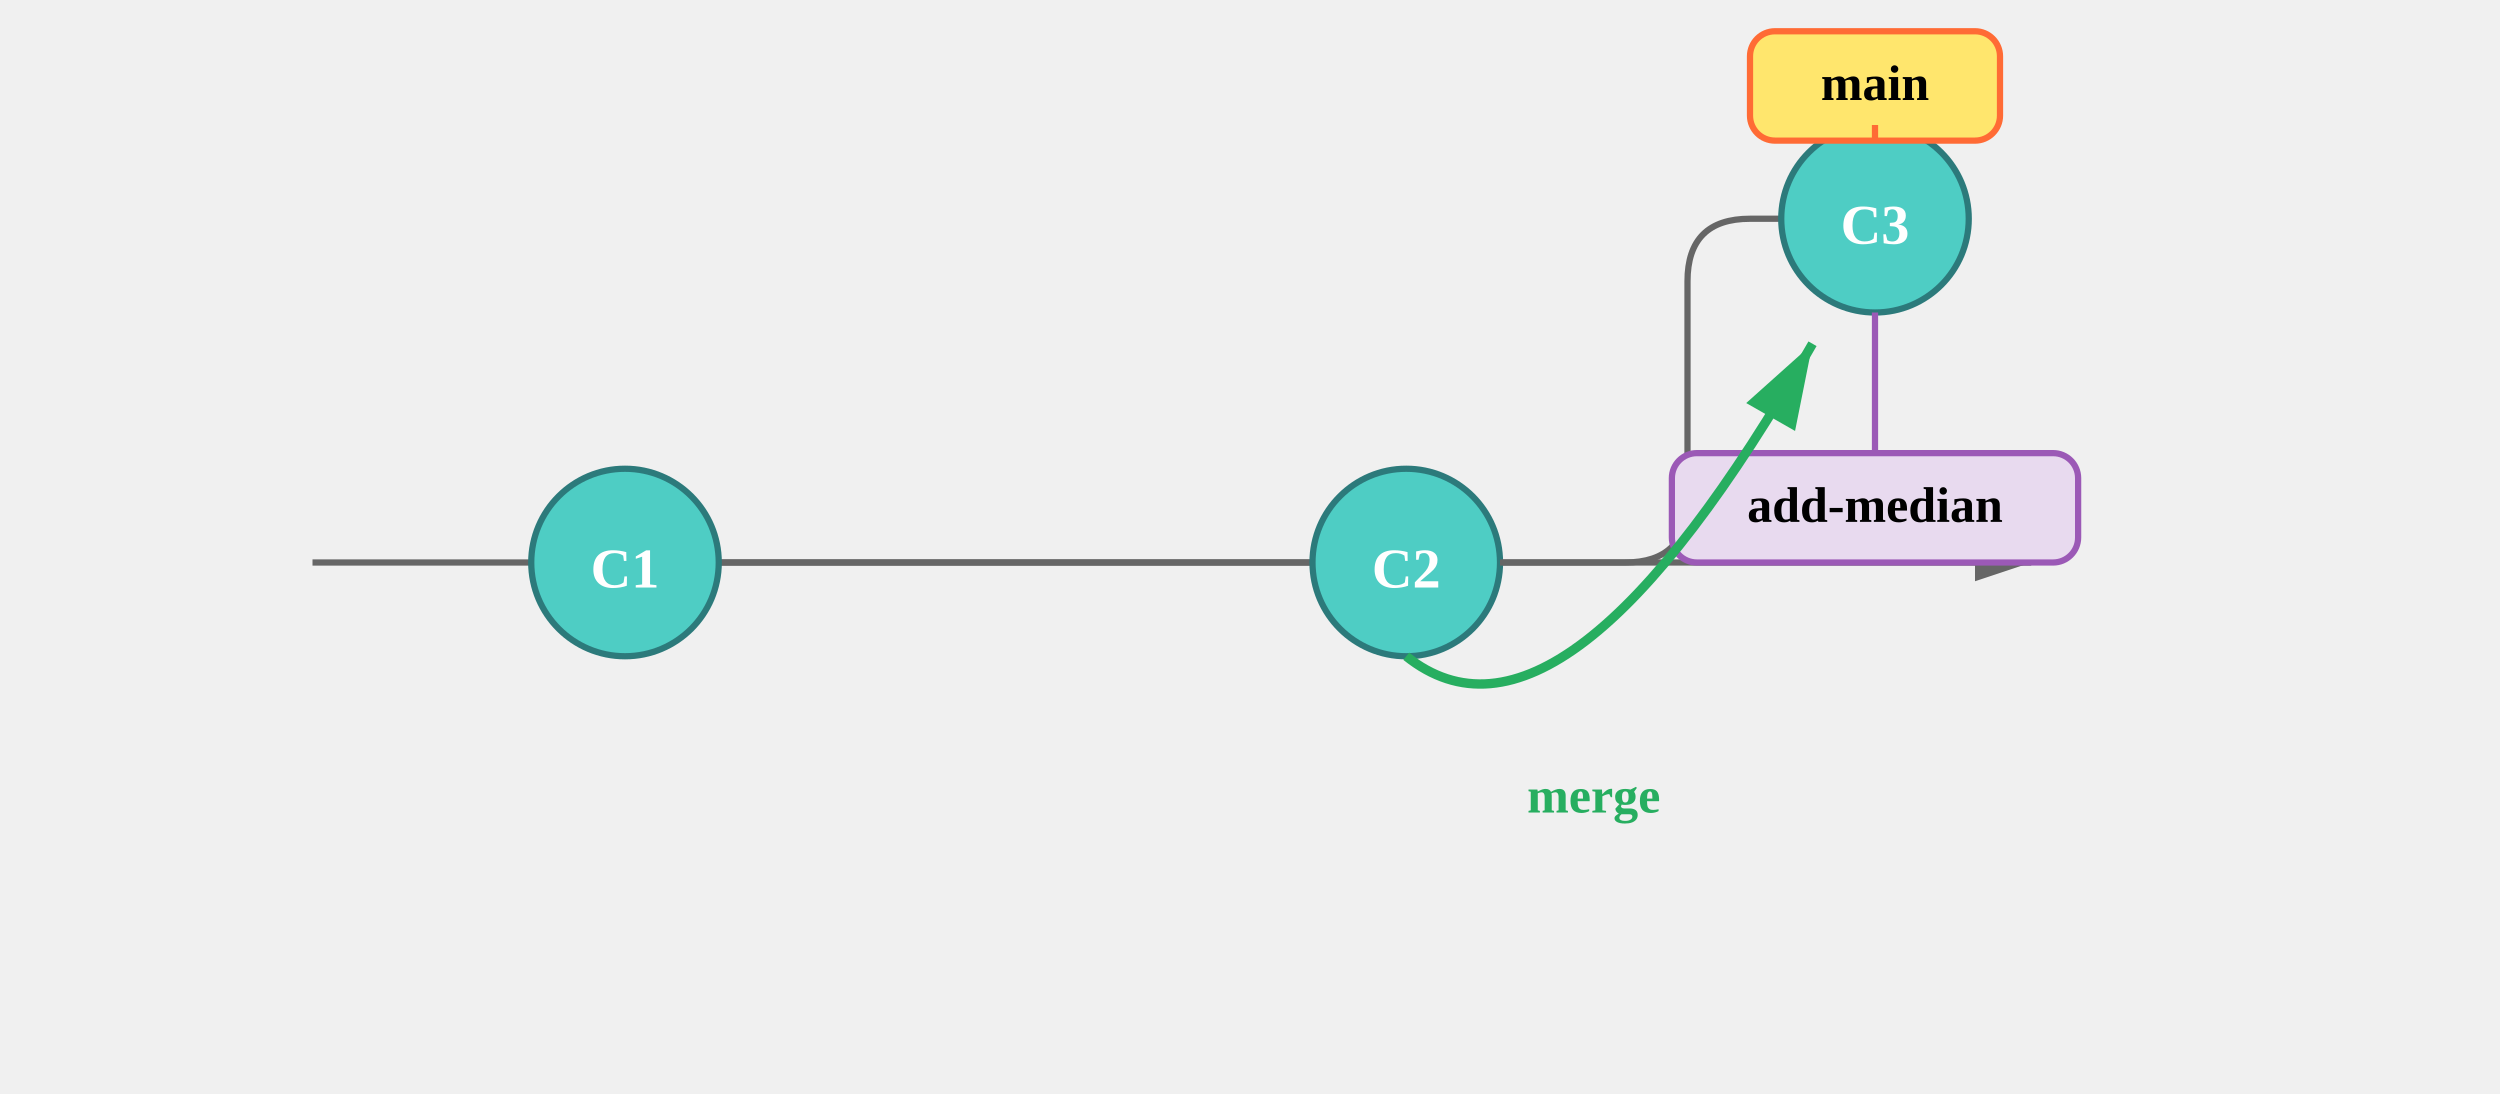
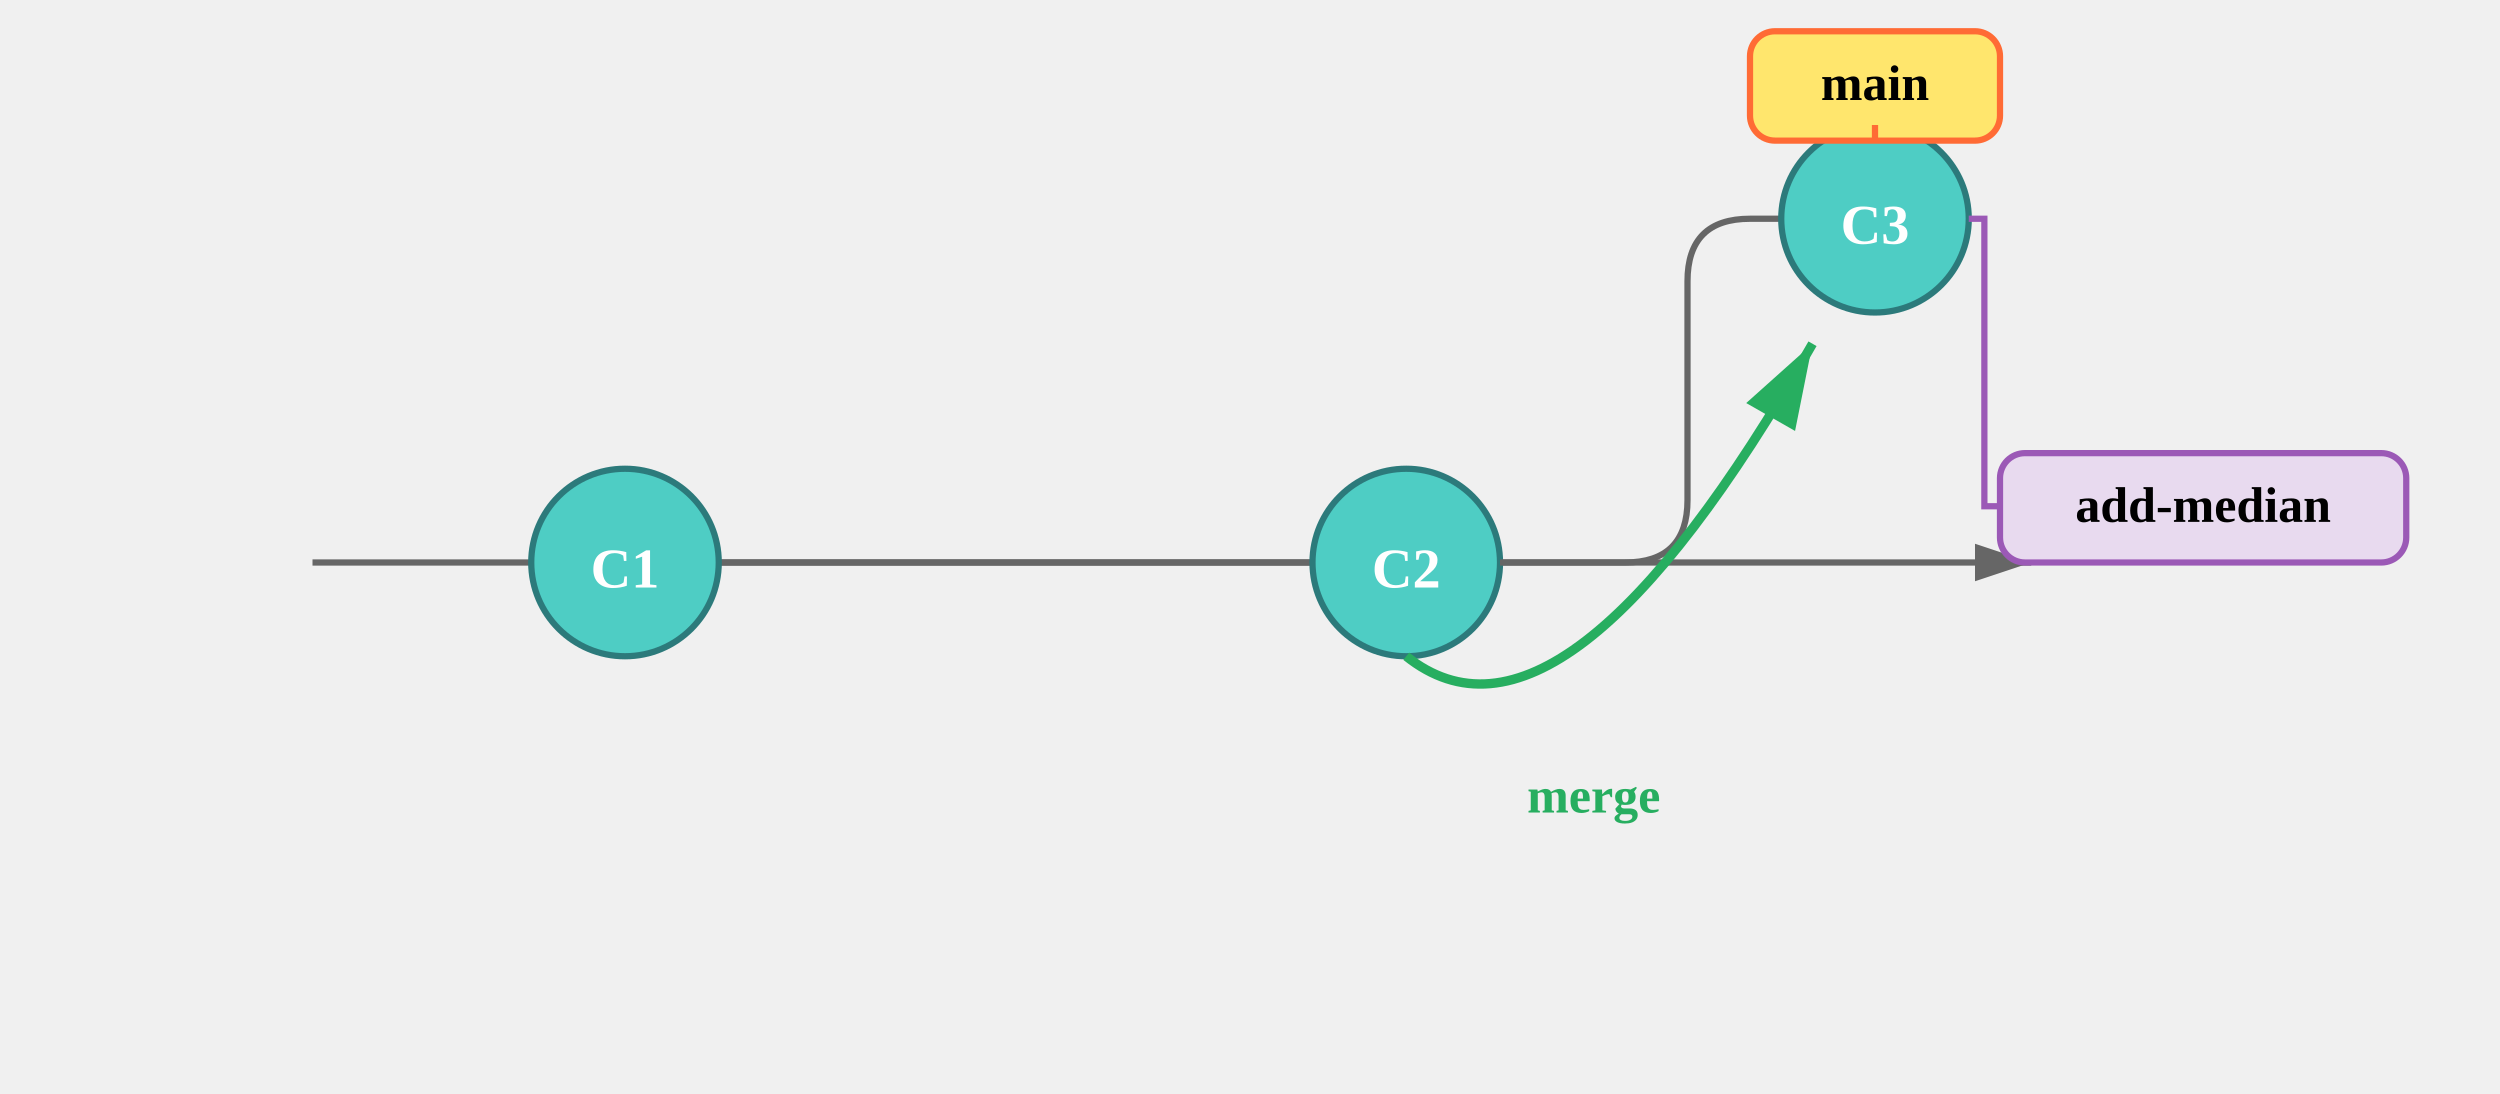
<svg xmlns="http://www.w3.org/2000/svg" width="800" height="350">
  <defs>
    <marker id="timeline-arrow4" markerWidth="10" markerHeight="10" refX="9" refY="3" orient="auto" markerUnits="strokeWidth">
      <path d="M 0 0 L 9 3 L 0 6 z" fill="#666" />
    </marker>
    <marker id="merge-arrow" markerWidth="10" markerHeight="10" refX="9" refY="3" orient="auto" markerUnits="strokeWidth">
      <path d="M 0 0 L 9 3 L 0 6 z" fill="#27AE60" />
    </marker>
  </defs>
  <line x1="100" y1="180" x2="650" y2="180" stroke="#666" stroke-width="2" marker-end="url(#timeline-arrow4)" />
  <line x1="230" y1="180" x2="420" y2="180" stroke="#666" stroke-width="2" />
  <circle cx="200" cy="180" r="30" fill="#4ECDC4" stroke="#2C7A7B" stroke-width="2" />
  <text x="200" y="188" text-anchor="middle" font-size="18" font-weight="bold" fill="white">C1</text>
  <circle cx="450" cy="180" r="30" fill="#4ECDC4" stroke="#2C7A7B" stroke-width="2" />
  <text x="450" y="188" text-anchor="middle" font-size="18" font-weight="bold" fill="white">C2</text>
  <path d="M 480 180 L 520 180 Q 540 180 540 160 L 540 90 Q 540 70 560 70 L 570 70" stroke="#666" stroke-width="2" fill="none" />
  <circle cx="600" cy="70" r="30" fill="#4ECDC4" stroke="#2C7A7B" stroke-width="2" />
  <text x="600" y="78" text-anchor="middle" font-size="18" font-weight="bold" fill="white">C3</text>
  <rect x="560" y="10" width="80" height="35" rx="8" fill="#FFE66D" stroke="#FF6B35" stroke-width="2" />
  <text x="600" y="32" text-anchor="middle" font-size="16" font-weight="bold">main</text>
  <line x1="600" y1="45" x2="600" y2="40" stroke="#FF6B35" stroke-width="2" />
-   <rect x="535" y="145" width="130" height="35" rx="8" fill="#E8DAEF" stroke="#9B59B6" stroke-width="2" />
-   <text x="600" y="167" text-anchor="middle" font-size="16" font-weight="bold">add-median</text>
-   <line x1="600" y1="145" x2="600" y2="100" stroke="#9B59B6" stroke-width="2" />
+   <rect x="640" y="145" width="130" height="35" rx="8" fill="#E8DAEF" stroke="#9B59B6" stroke-width="2" />
+   <text x="705" y="167" text-anchor="middle" font-size="16" font-weight="bold">add-median</text>
+   <path d="M 640 162 L 635 162 L 635 70 L 630 70" stroke="#9B59B6" stroke-width="2" fill="none" />
  <path d="M 450 210 Q 500 250 580 110" stroke="#27AE60" stroke-width="3" fill="none" marker-end="url(#merge-arrow)" />
  <text x="510" y="260" text-anchor="middle" font-size="16" font-weight="bold" fill="#27AE60">merge</text>
</svg>
